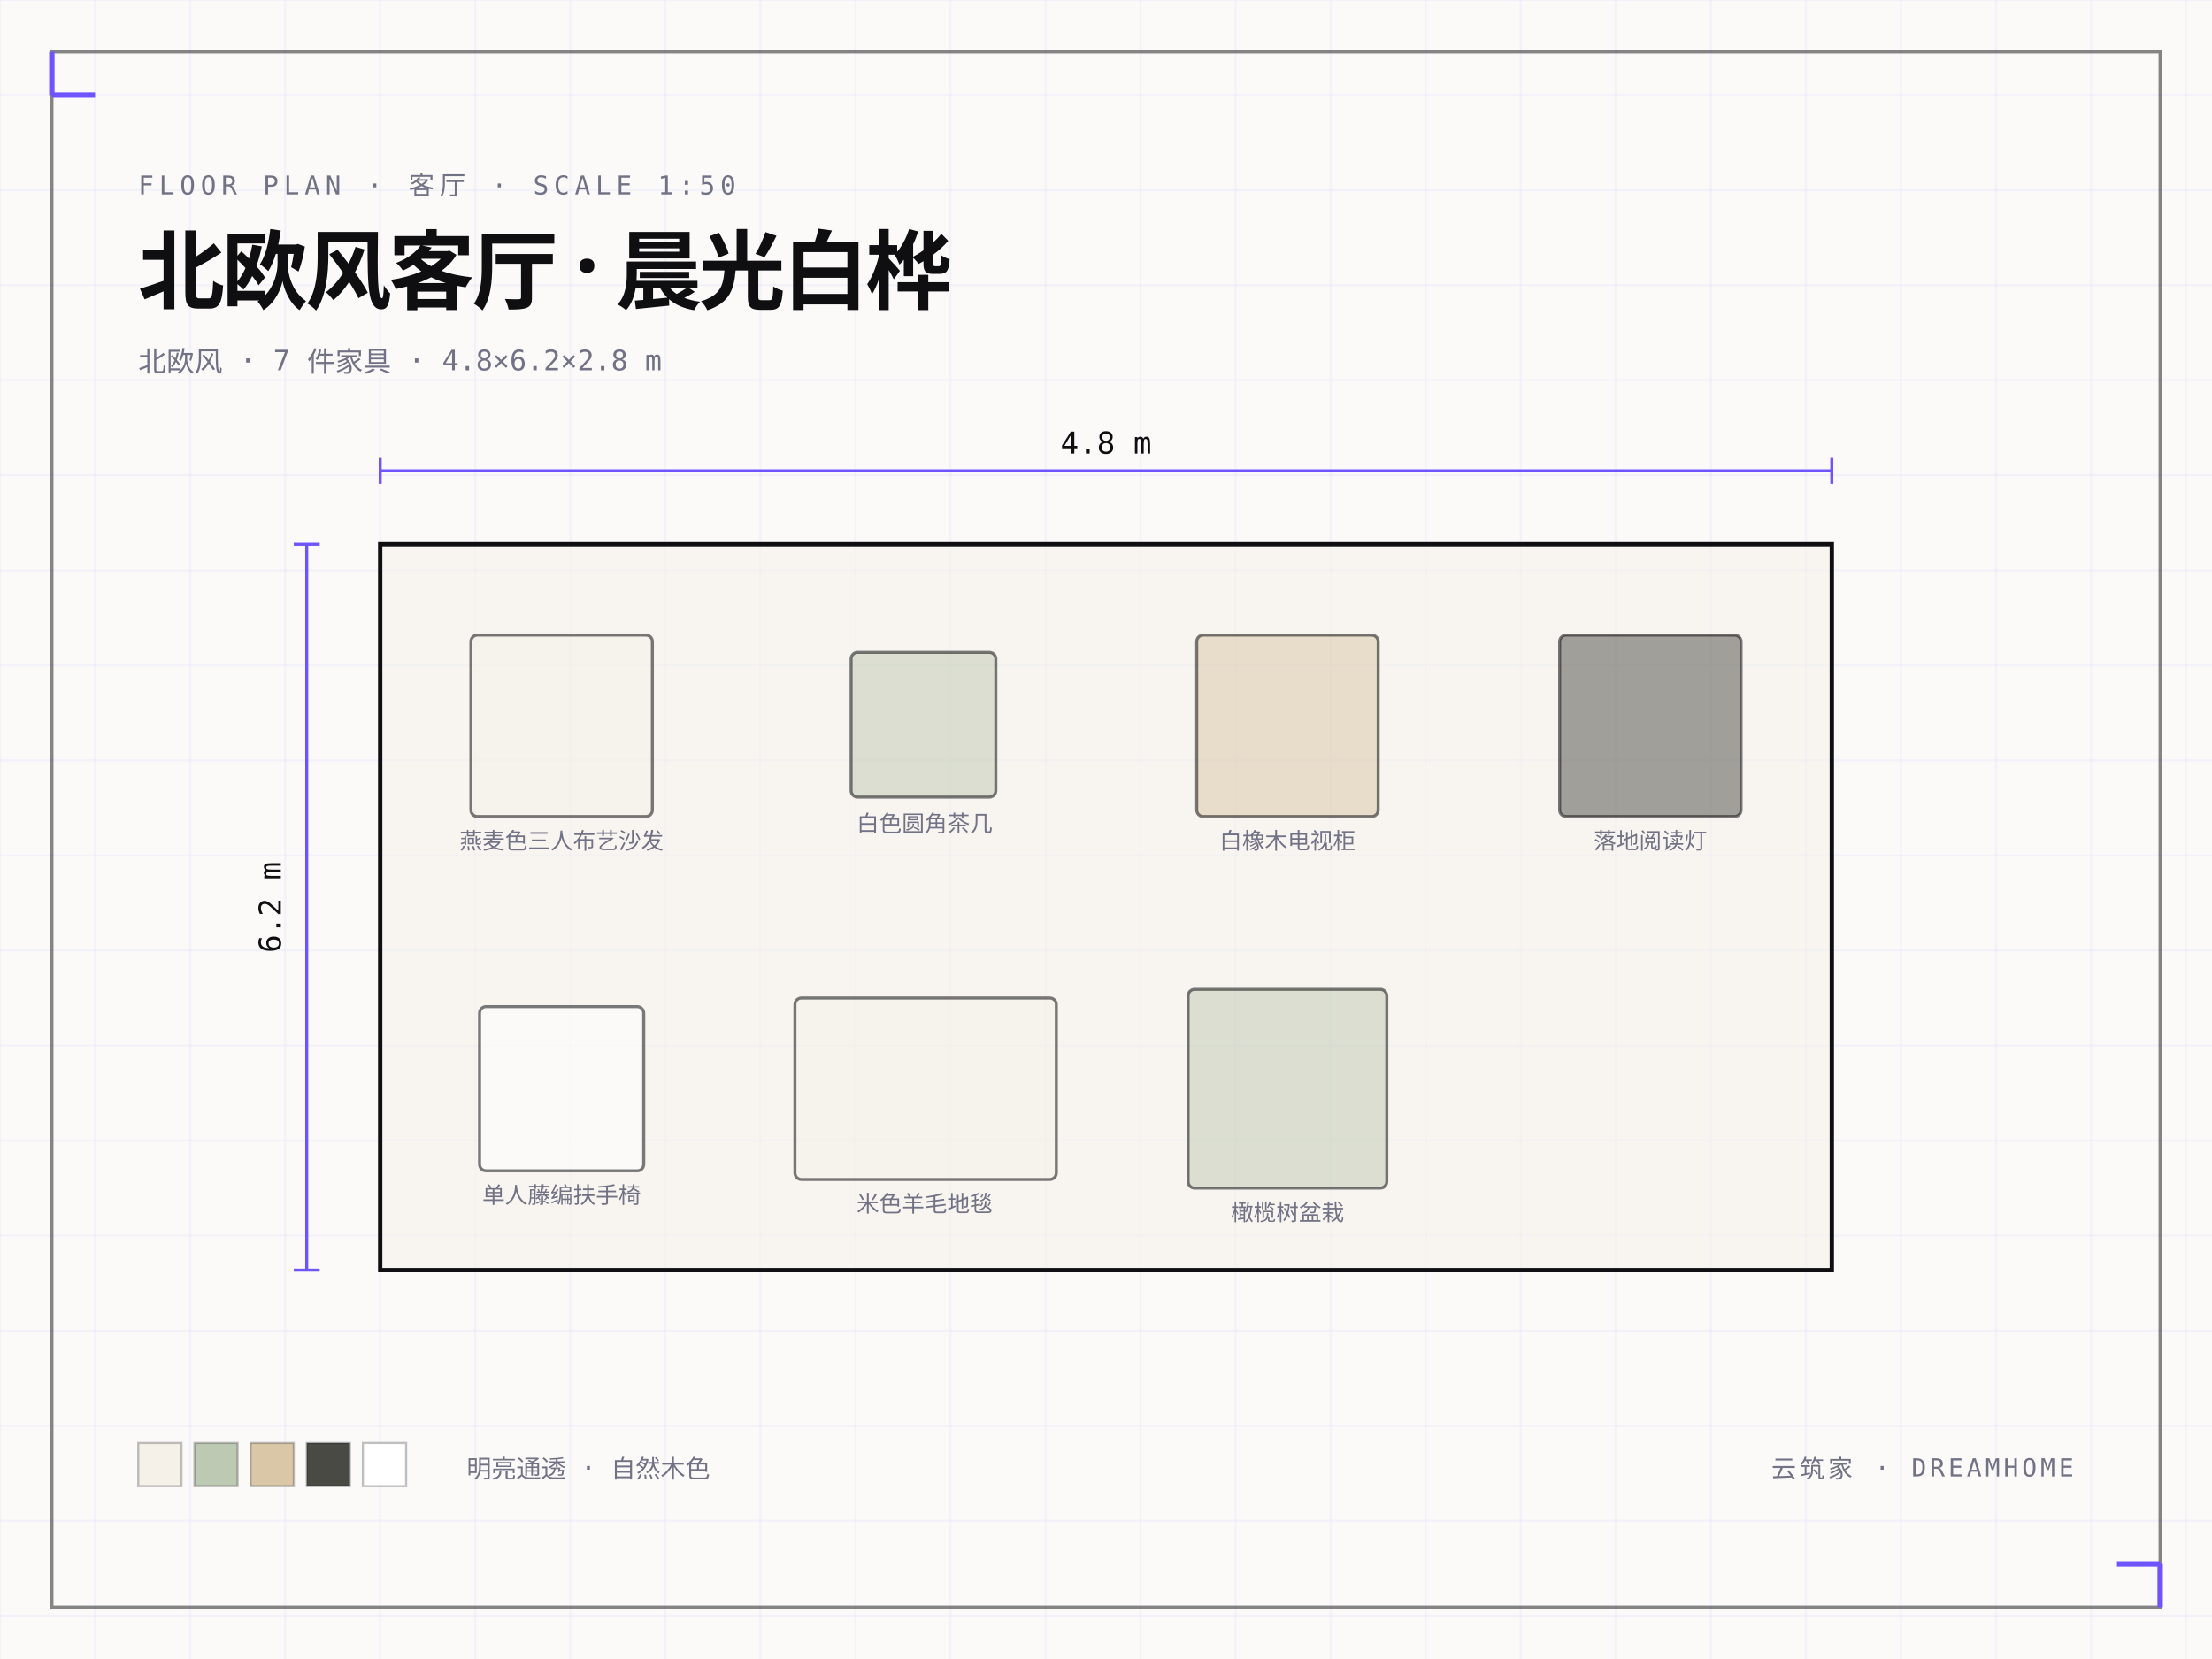
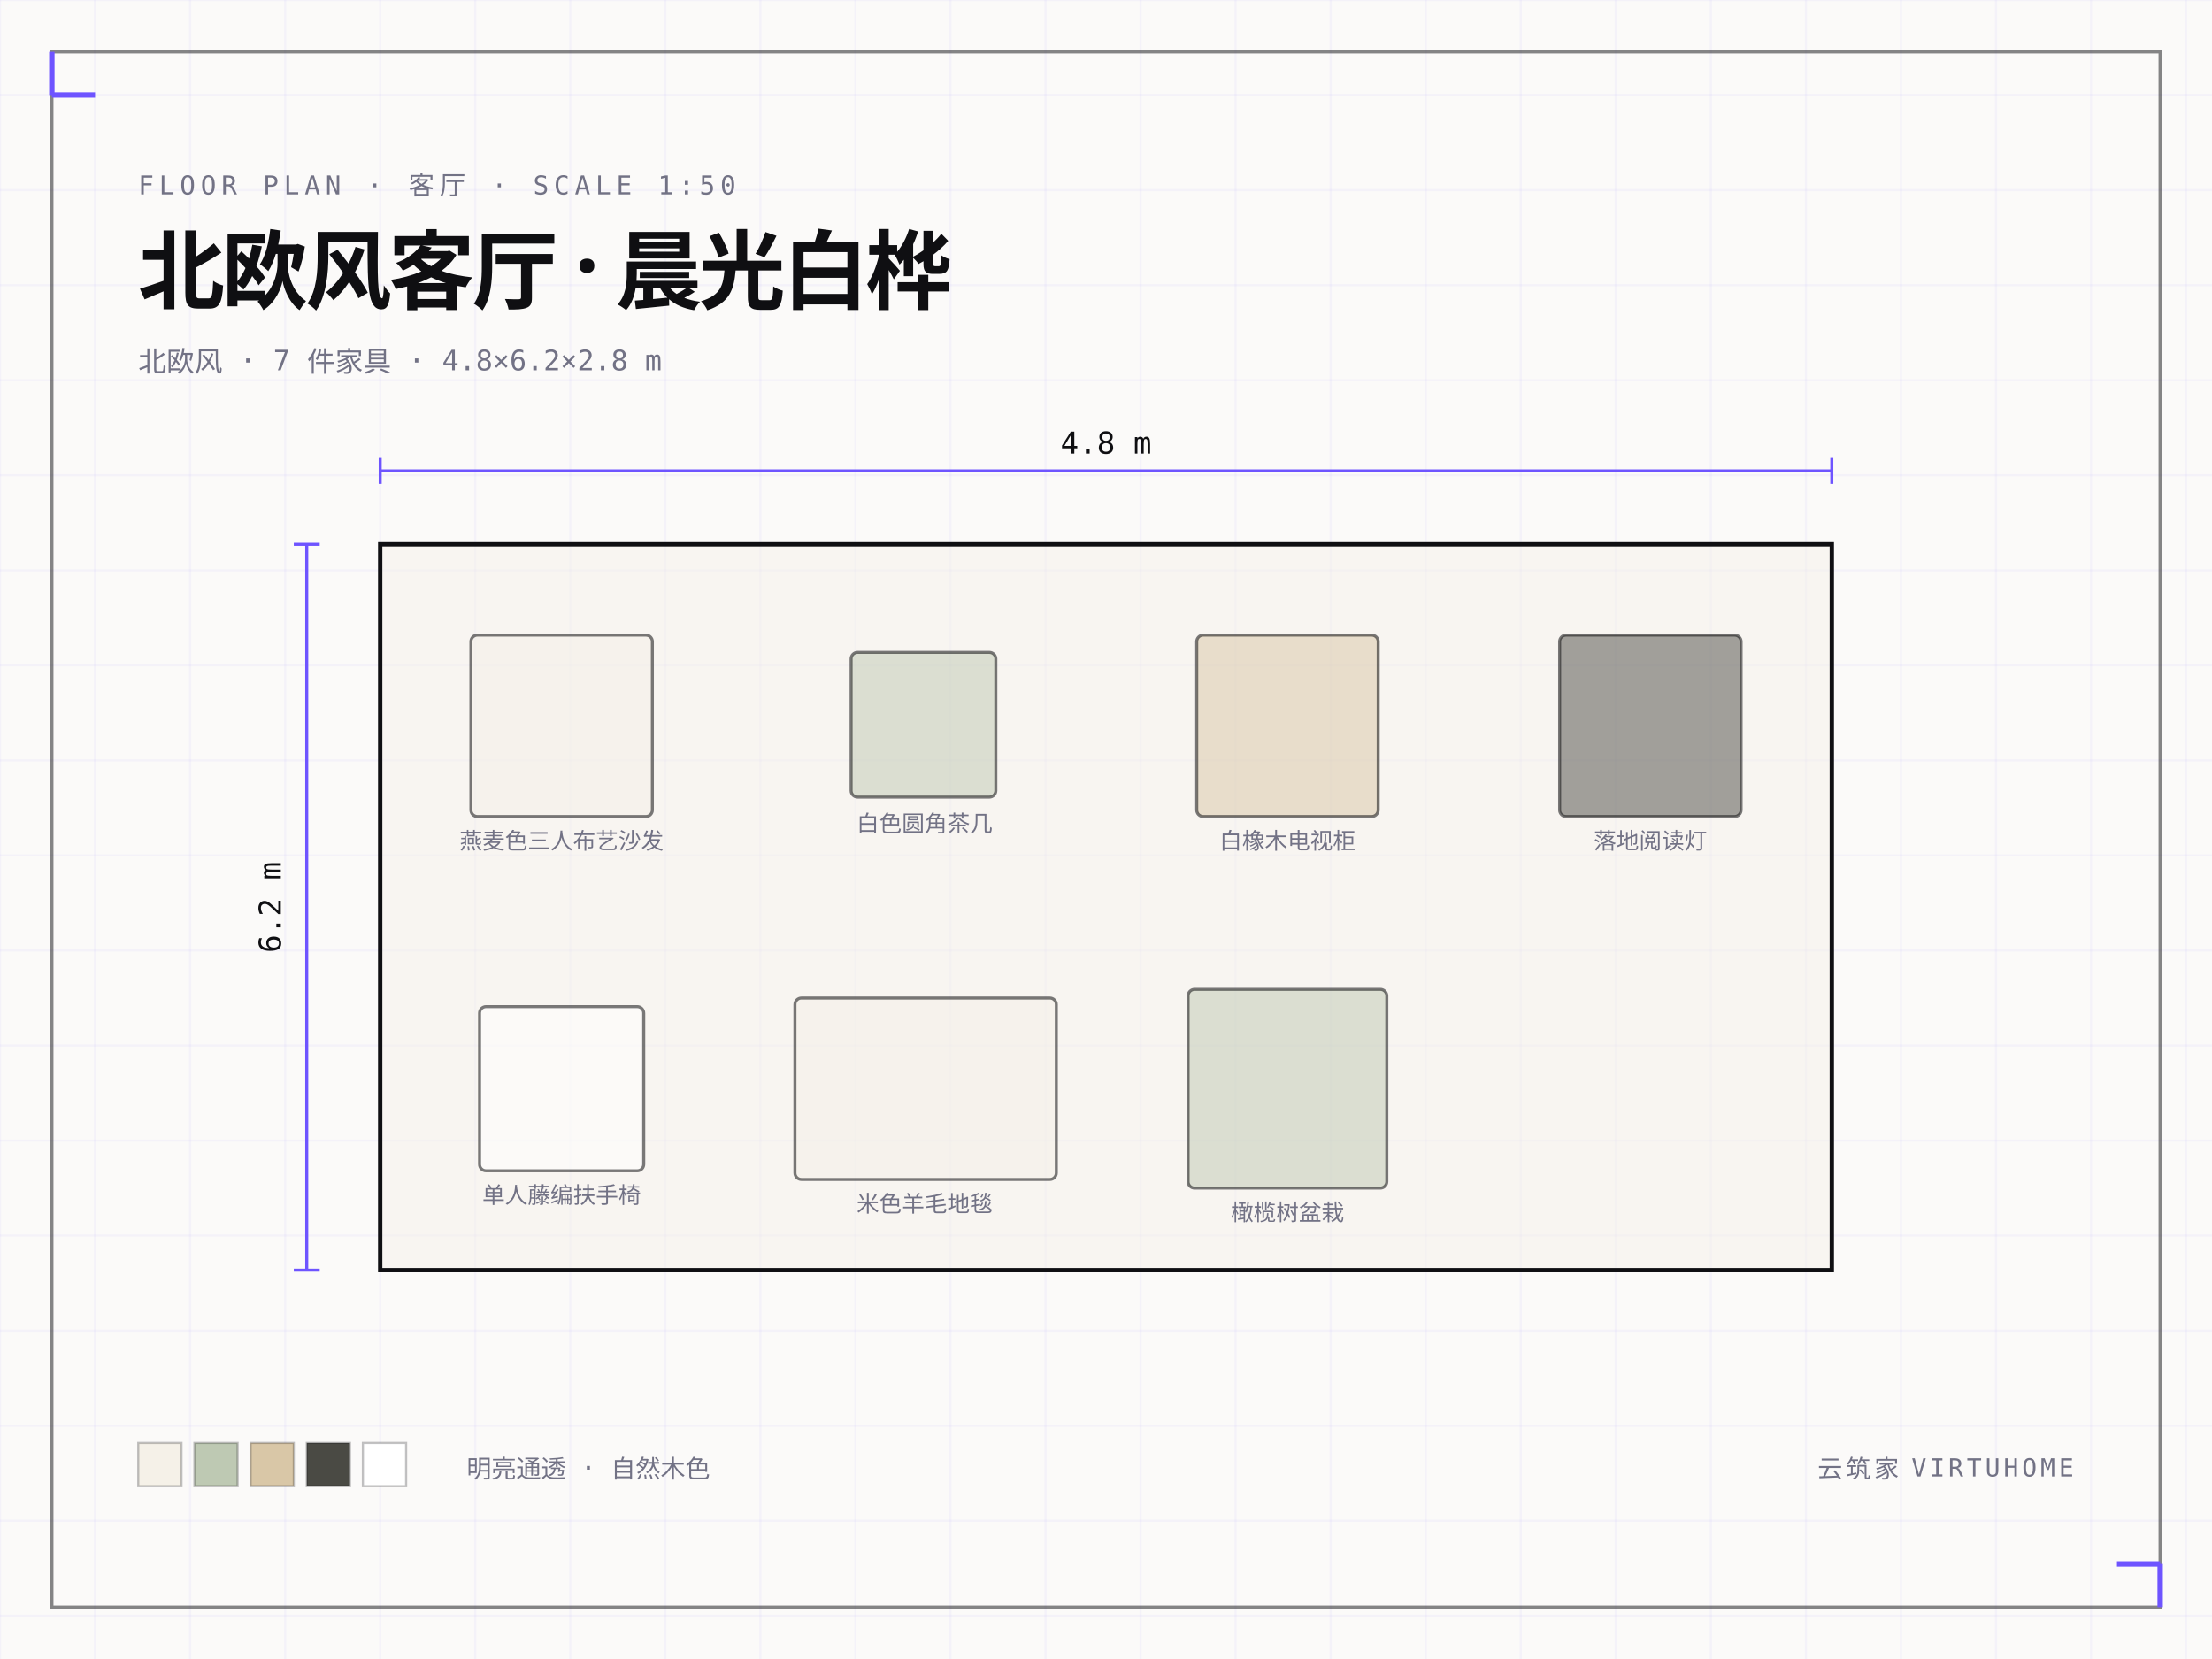
<svg xmlns="http://www.w3.org/2000/svg" viewBox="0 0 1024 768" width="1024" height="768" role="img" aria-label="北欧风客厅 · 晨光白桦 平面预览图">
  <rect width="1024" height="768" fill="#FBFAF9" />
  <g>
    <line x1="0" y1="0" x2="0" y2="768" stroke="#6E54FF" stroke-opacity="0.05" stroke-width="1" />
    <line x1="44" y1="0" x2="44" y2="768" stroke="#6E54FF" stroke-opacity="0.05" stroke-width="1" />
    <line x1="88" y1="0" x2="88" y2="768" stroke="#6E54FF" stroke-opacity="0.05" stroke-width="1" />
    <line x1="132" y1="0" x2="132" y2="768" stroke="#6E54FF" stroke-opacity="0.05" stroke-width="1" />
    <line x1="176" y1="0" x2="176" y2="768" stroke="#6E54FF" stroke-opacity="0.05" stroke-width="1" />
    <line x1="220" y1="0" x2="220" y2="768" stroke="#6E54FF" stroke-opacity="0.05" stroke-width="1" />
    <line x1="264" y1="0" x2="264" y2="768" stroke="#6E54FF" stroke-opacity="0.05" stroke-width="1" />
    <line x1="308" y1="0" x2="308" y2="768" stroke="#6E54FF" stroke-opacity="0.05" stroke-width="1" />
    <line x1="352" y1="0" x2="352" y2="768" stroke="#6E54FF" stroke-opacity="0.05" stroke-width="1" />
    <line x1="396" y1="0" x2="396" y2="768" stroke="#6E54FF" stroke-opacity="0.05" stroke-width="1" />
    <line x1="440" y1="0" x2="440" y2="768" stroke="#6E54FF" stroke-opacity="0.05" stroke-width="1" />
    <line x1="484" y1="0" x2="484" y2="768" stroke="#6E54FF" stroke-opacity="0.05" stroke-width="1" />
    <line x1="528" y1="0" x2="528" y2="768" stroke="#6E54FF" stroke-opacity="0.05" stroke-width="1" />
    <line x1="572" y1="0" x2="572" y2="768" stroke="#6E54FF" stroke-opacity="0.05" stroke-width="1" />
    <line x1="616" y1="0" x2="616" y2="768" stroke="#6E54FF" stroke-opacity="0.05" stroke-width="1" />
    <line x1="660" y1="0" x2="660" y2="768" stroke="#6E54FF" stroke-opacity="0.05" stroke-width="1" />
    <line x1="704" y1="0" x2="704" y2="768" stroke="#6E54FF" stroke-opacity="0.05" stroke-width="1" />
    <line x1="748" y1="0" x2="748" y2="768" stroke="#6E54FF" stroke-opacity="0.05" stroke-width="1" />
    <line x1="792" y1="0" x2="792" y2="768" stroke="#6E54FF" stroke-opacity="0.05" stroke-width="1" />
    <line x1="836" y1="0" x2="836" y2="768" stroke="#6E54FF" stroke-opacity="0.05" stroke-width="1" />
    <line x1="880" y1="0" x2="880" y2="768" stroke="#6E54FF" stroke-opacity="0.05" stroke-width="1" />
    <line x1="924" y1="0" x2="924" y2="768" stroke="#6E54FF" stroke-opacity="0.05" stroke-width="1" />
    <line x1="968" y1="0" x2="968" y2="768" stroke="#6E54FF" stroke-opacity="0.05" stroke-width="1" />
    <line x1="1012" y1="0" x2="1012" y2="768" stroke="#6E54FF" stroke-opacity="0.05" stroke-width="1" />
    <line x1="0" y1="0" x2="1024" y2="0" stroke="#6E54FF" stroke-opacity="0.05" stroke-width="1" />
    <line x1="0" y1="44" x2="1024" y2="44" stroke="#6E54FF" stroke-opacity="0.05" stroke-width="1" />
    <line x1="0" y1="88" x2="1024" y2="88" stroke="#6E54FF" stroke-opacity="0.05" stroke-width="1" />
    <line x1="0" y1="132" x2="1024" y2="132" stroke="#6E54FF" stroke-opacity="0.05" stroke-width="1" />
    <line x1="0" y1="176" x2="1024" y2="176" stroke="#6E54FF" stroke-opacity="0.05" stroke-width="1" />
    <line x1="0" y1="220" x2="1024" y2="220" stroke="#6E54FF" stroke-opacity="0.05" stroke-width="1" />
    <line x1="0" y1="264" x2="1024" y2="264" stroke="#6E54FF" stroke-opacity="0.05" stroke-width="1" />
    <line x1="0" y1="308" x2="1024" y2="308" stroke="#6E54FF" stroke-opacity="0.05" stroke-width="1" />
    <line x1="0" y1="352" x2="1024" y2="352" stroke="#6E54FF" stroke-opacity="0.05" stroke-width="1" />
    <line x1="0" y1="396" x2="1024" y2="396" stroke="#6E54FF" stroke-opacity="0.05" stroke-width="1" />
    <line x1="0" y1="440" x2="1024" y2="440" stroke="#6E54FF" stroke-opacity="0.05" stroke-width="1" />
    <line x1="0" y1="484" x2="1024" y2="484" stroke="#6E54FF" stroke-opacity="0.05" stroke-width="1" />
    <line x1="0" y1="528" x2="1024" y2="528" stroke="#6E54FF" stroke-opacity="0.05" stroke-width="1" />
    <line x1="0" y1="572" x2="1024" y2="572" stroke="#6E54FF" stroke-opacity="0.05" stroke-width="1" />
    <line x1="0" y1="616" x2="1024" y2="616" stroke="#6E54FF" stroke-opacity="0.05" stroke-width="1" />
    <line x1="0" y1="660" x2="1024" y2="660" stroke="#6E54FF" stroke-opacity="0.05" stroke-width="1" />
    <line x1="0" y1="704" x2="1024" y2="704" stroke="#6E54FF" stroke-opacity="0.05" stroke-width="1" />
    <line x1="0" y1="748" x2="1024" y2="748" stroke="#6E54FF" stroke-opacity="0.05" stroke-width="1" />
  </g>
  <rect x="24" y="24" width="976" height="720" fill="none" stroke="#0F0F12" stroke-opacity="0.5" stroke-width="1.5" />
  <path d="M24 44 H44 M24 24 V44" stroke="#6E54FF" stroke-width="2.5" fill="none" />
  <path d="M1000 724 H980 M1000 744 V724" stroke="#6E54FF" stroke-width="2.5" fill="none" />
  <rect x="176" y="252" width="672" height="336" fill="#F5F1E8" fill-opacity="0.45" stroke="#0F0F12" stroke-width="2" />
  <g>
    <g>
      <rect x="218" y="294" width="84" height="84" rx="3" fill="#F5F1E8" fill-opacity="0.5" stroke="#0F0F12" stroke-opacity="0.55" stroke-width="1.4" />
      <text x="260" y="393" text-anchor="middle" font-family="ui-monospace, SFMono-Regular, Menlo, Consolas, monospace" font-size="10.5" fill="#727285">燕麦色三人布艺沙发</text>
    </g>
    <g>
      <rect x="394" y="302" width="67" height="67" rx="3" fill="#BEC9B3" fill-opacity="0.5" stroke="#0F0F12" stroke-opacity="0.55" stroke-width="1.4" />
      <text x="428" y="385" text-anchor="middle" font-family="ui-monospace, SFMono-Regular, Menlo, Consolas, monospace" font-size="10.5" fill="#727285">白色圆角茶几</text>
    </g>
    <g>
      <rect x="554" y="294" width="84" height="84" rx="3" fill="#D9C7A7" fill-opacity="0.5" stroke="#0F0F12" stroke-opacity="0.55" stroke-width="1.4" />
      <text x="596" y="393" text-anchor="middle" font-family="ui-monospace, SFMono-Regular, Menlo, Consolas, monospace" font-size="10.5" fill="#727285">白橡木电视柜</text>
    </g>
    <g>
      <rect x="722" y="294" width="84" height="84" rx="3" fill="#4A4A44" fill-opacity="0.5" stroke="#0F0F12" stroke-opacity="0.55" stroke-width="1.4" />
      <text x="764" y="393" text-anchor="middle" font-family="ui-monospace, SFMono-Regular, Menlo, Consolas, monospace" font-size="10.5" fill="#727285">落地阅读灯</text>
    </g>
    <g>
      <rect x="222" y="466" width="76" height="76" rx="3" fill="#FFFFFF" fill-opacity="0.5" stroke="#0F0F12" stroke-opacity="0.55" stroke-width="1.4" />
      <text x="260" y="557" text-anchor="middle" font-family="ui-monospace, SFMono-Regular, Menlo, Consolas, monospace" font-size="10.5" fill="#727285">单人藤编扶手椅</text>
    </g>
    <g>
      <rect x="368" y="462" width="121" height="84" rx="3" fill="#F5F1E8" fill-opacity="0.5" stroke="#0F0F12" stroke-opacity="0.55" stroke-width="1.4" />
      <text x="428" y="561" text-anchor="middle" font-family="ui-monospace, SFMono-Regular, Menlo, Consolas, monospace" font-size="10.5" fill="#727285">米色羊毛地毯</text>
    </g>
    <g>
      <rect x="550" y="458" width="92" height="92" rx="3" fill="#BEC9B3" fill-opacity="0.5" stroke="#0F0F12" stroke-opacity="0.55" stroke-width="1.4" />
      <text x="596" y="565" text-anchor="middle" font-family="ui-monospace, SFMono-Regular, Menlo, Consolas, monospace" font-size="10.5" fill="#727285">橄榄树盆栽</text>
    </g>
  </g>
  <g stroke="#6E54FF" stroke-width="1.4" fill="none">
    <path d="M176 218 H848" />
    <path d="M176 212 V224" />
    <path d="M848 212 V224" />
    <path d="M142 252 V588" />
    <path d="M136 252 H148" />
    <path d="M136 588 H148" />
  </g>
  <text x="512" y="210" text-anchor="middle" font-family="ui-monospace, SFMono-Regular, Menlo, Consolas, monospace" font-size="14" fill="#0F0F12">4.8 m</text>
  <text x="130" y="420" text-anchor="middle" font-family="ui-monospace, SFMono-Regular, Menlo, Consolas, monospace" font-size="14" fill="#0F0F12" transform="rotate(-90 130 420)">6.2 m</text>
  <text x="64" y="90" font-family="ui-monospace, SFMono-Regular, Menlo, Consolas, monospace" font-size="12" letter-spacing="2.4" fill="#727285">FLOOR PLAN · 客厅 · SCALE 1:50</text>
  <text x="64" y="140" font-family="Archivo, PingFang SC, Hiragino Sans GB, Microsoft YaHei, sans-serif" font-size="40" font-weight="800" letter-spacing="-1.4" fill="#0F0F12">北欧风客厅 · 晨光白桦</text>
  <text x="64" y="172" font-family="ui-monospace, SFMono-Regular, Menlo, Consolas, monospace" font-size="13" fill="#727285">北欧风 · 7 件家具 · 4.8×6.2×2.8 m</text>
  <rect x="64" y="668" width="20" height="20" fill="#F5F1E8" stroke="#0F0F12" stroke-opacity="0.25" />
  <rect x="90" y="668" width="20" height="20" fill="#BEC9B3" stroke="#0F0F12" stroke-opacity="0.25" />
  <rect x="116" y="668" width="20" height="20" fill="#D9C7A7" stroke="#0F0F12" stroke-opacity="0.25" />
  <rect x="142" y="668" width="20" height="20" fill="#4A4A44" stroke="#0F0F12" stroke-opacity="0.25" />
  <rect x="168" y="668" width="20" height="20" fill="#FFFFFF" stroke="#0F0F12" stroke-opacity="0.25" />
  <text x="216" y="684" font-family="ui-monospace, SFMono-Regular, Menlo, Consolas, monospace" font-size="11.5" fill="#727285">明亮通透 · 自然木色</text>
-   <text x="960" y="684" text-anchor="end" font-family="ui-monospace, SFMono-Regular, Menlo, Consolas, monospace" font-size="11.5" letter-spacing="1.6" fill="#727285">云筑家 · DREAMHOME</text>
+   <text x="960" y="684" text-anchor="end" font-family="ui-monospace, SFMono-Regular, Menlo, Consolas, monospace" font-size="11.5" letter-spacing="1.6" fill="#727285">云筑家 VIRTUHOME</text>
</svg>
